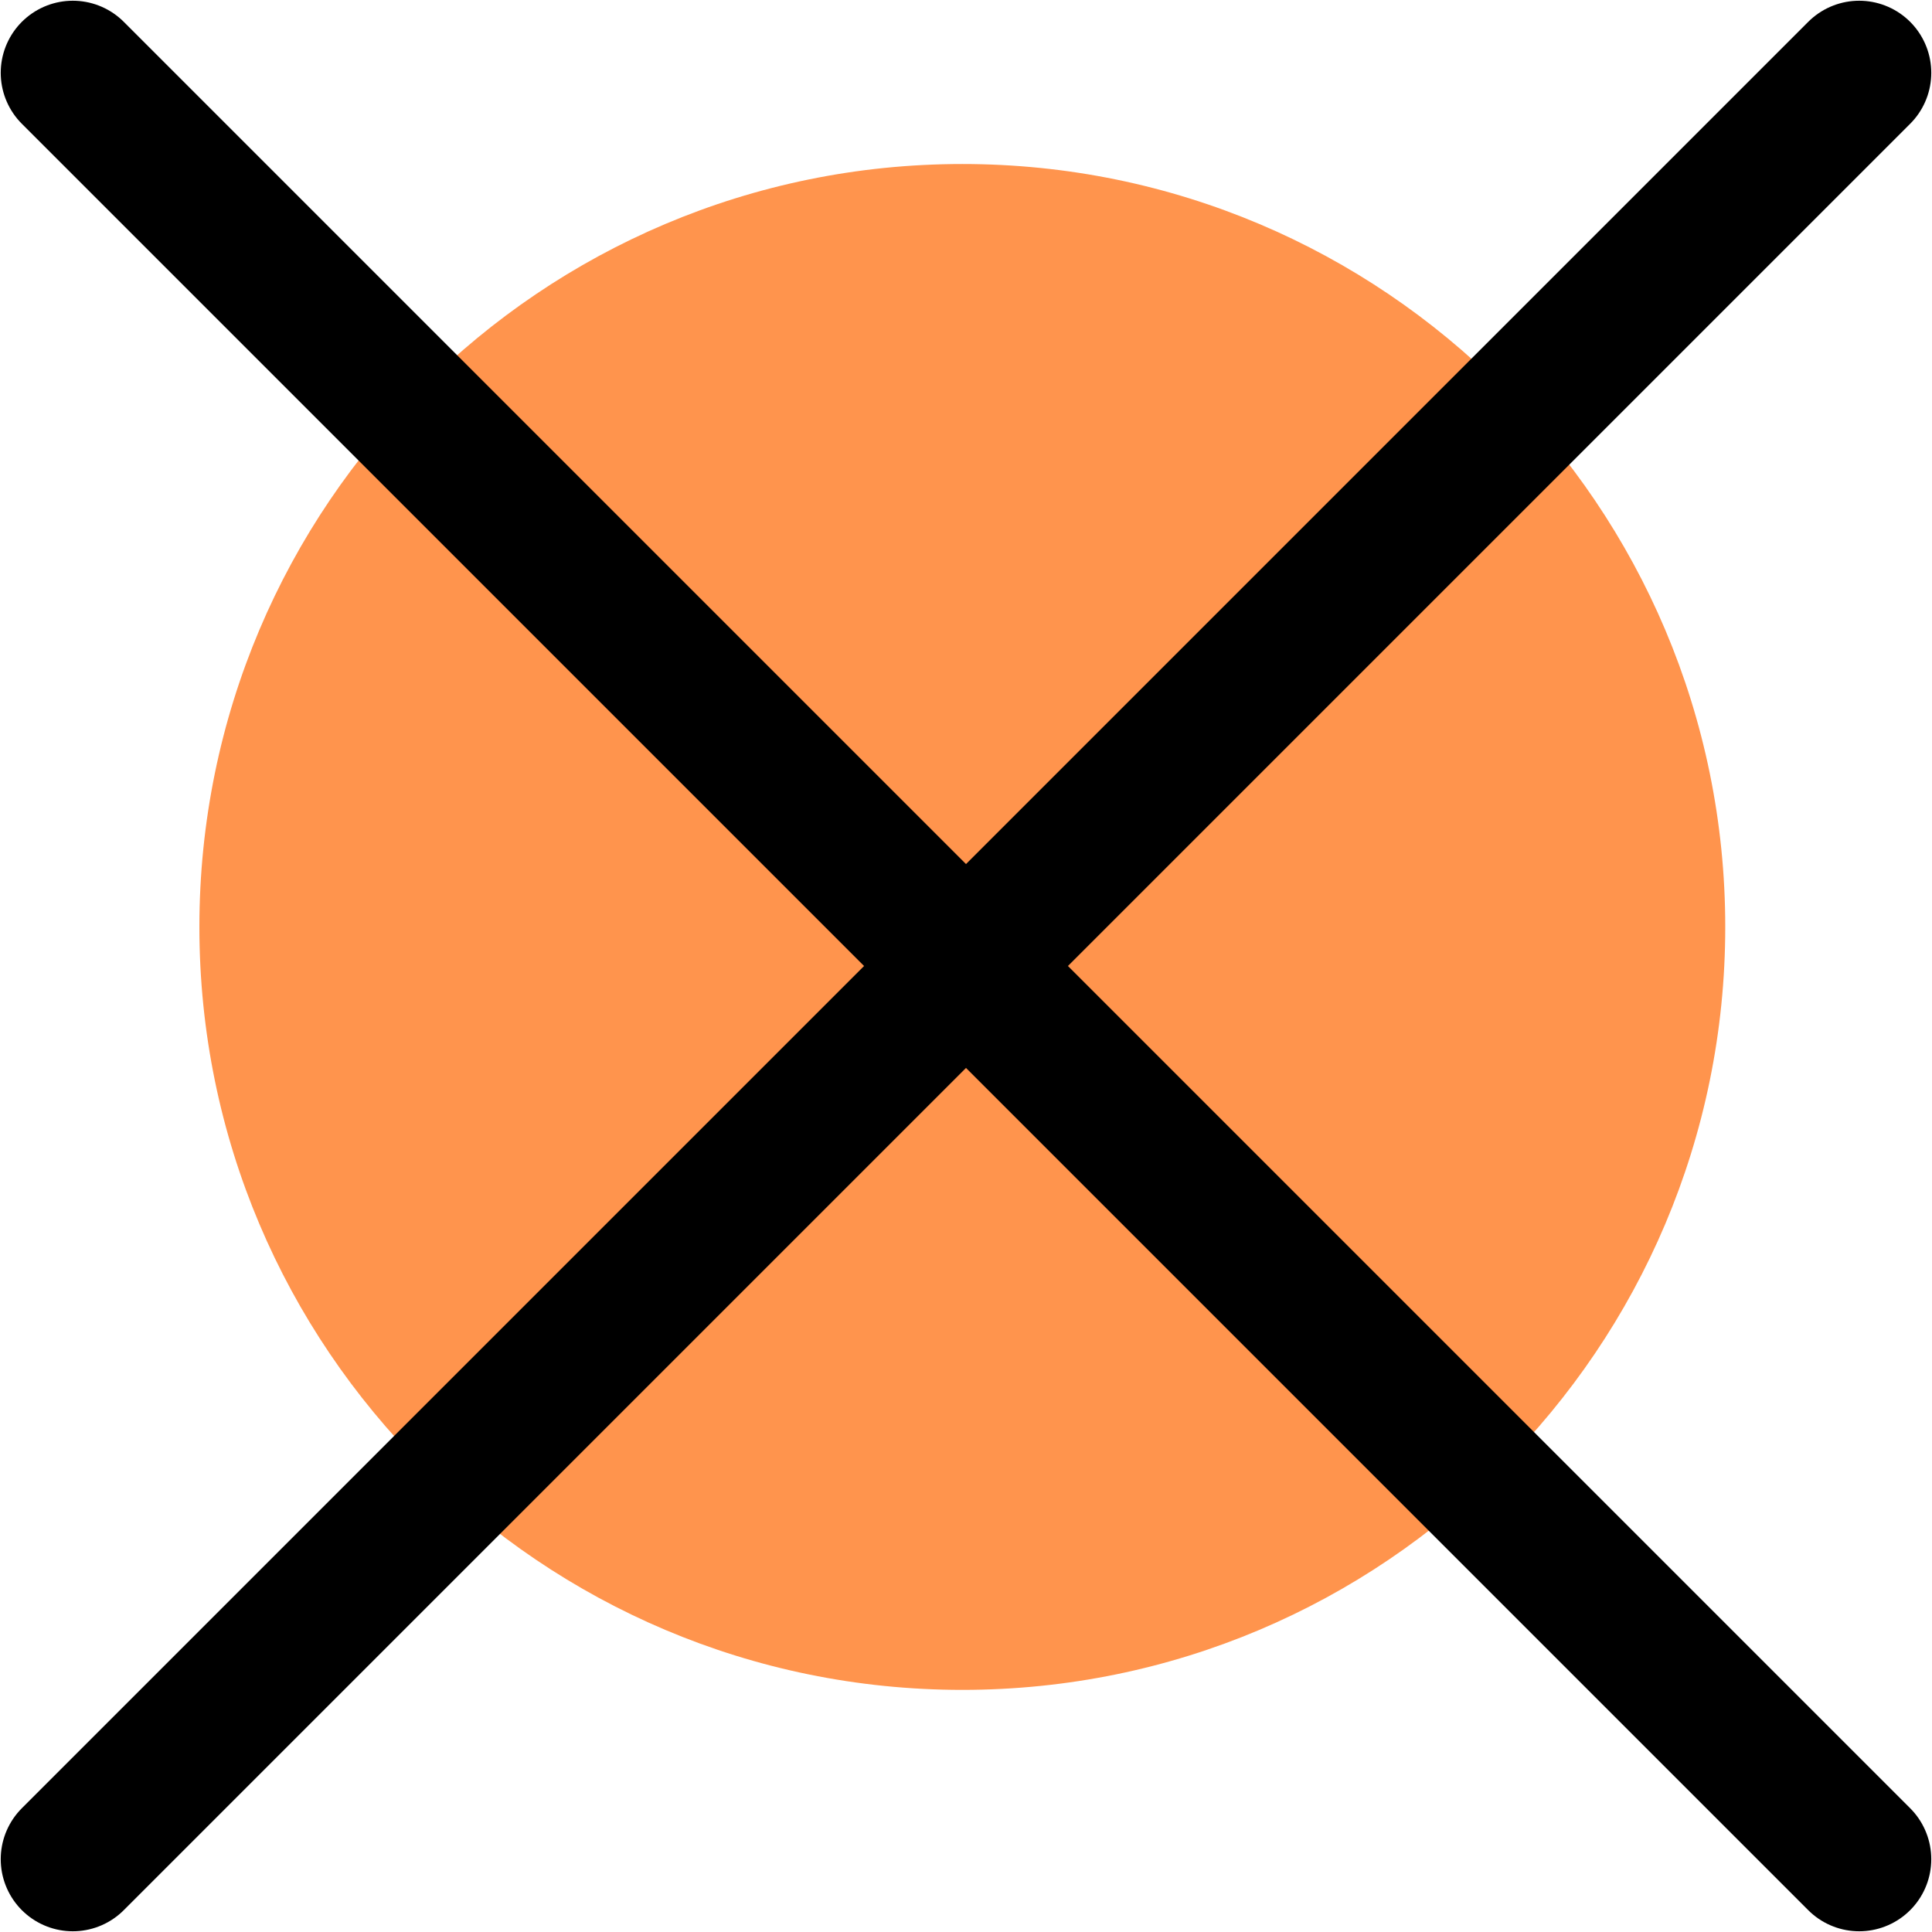
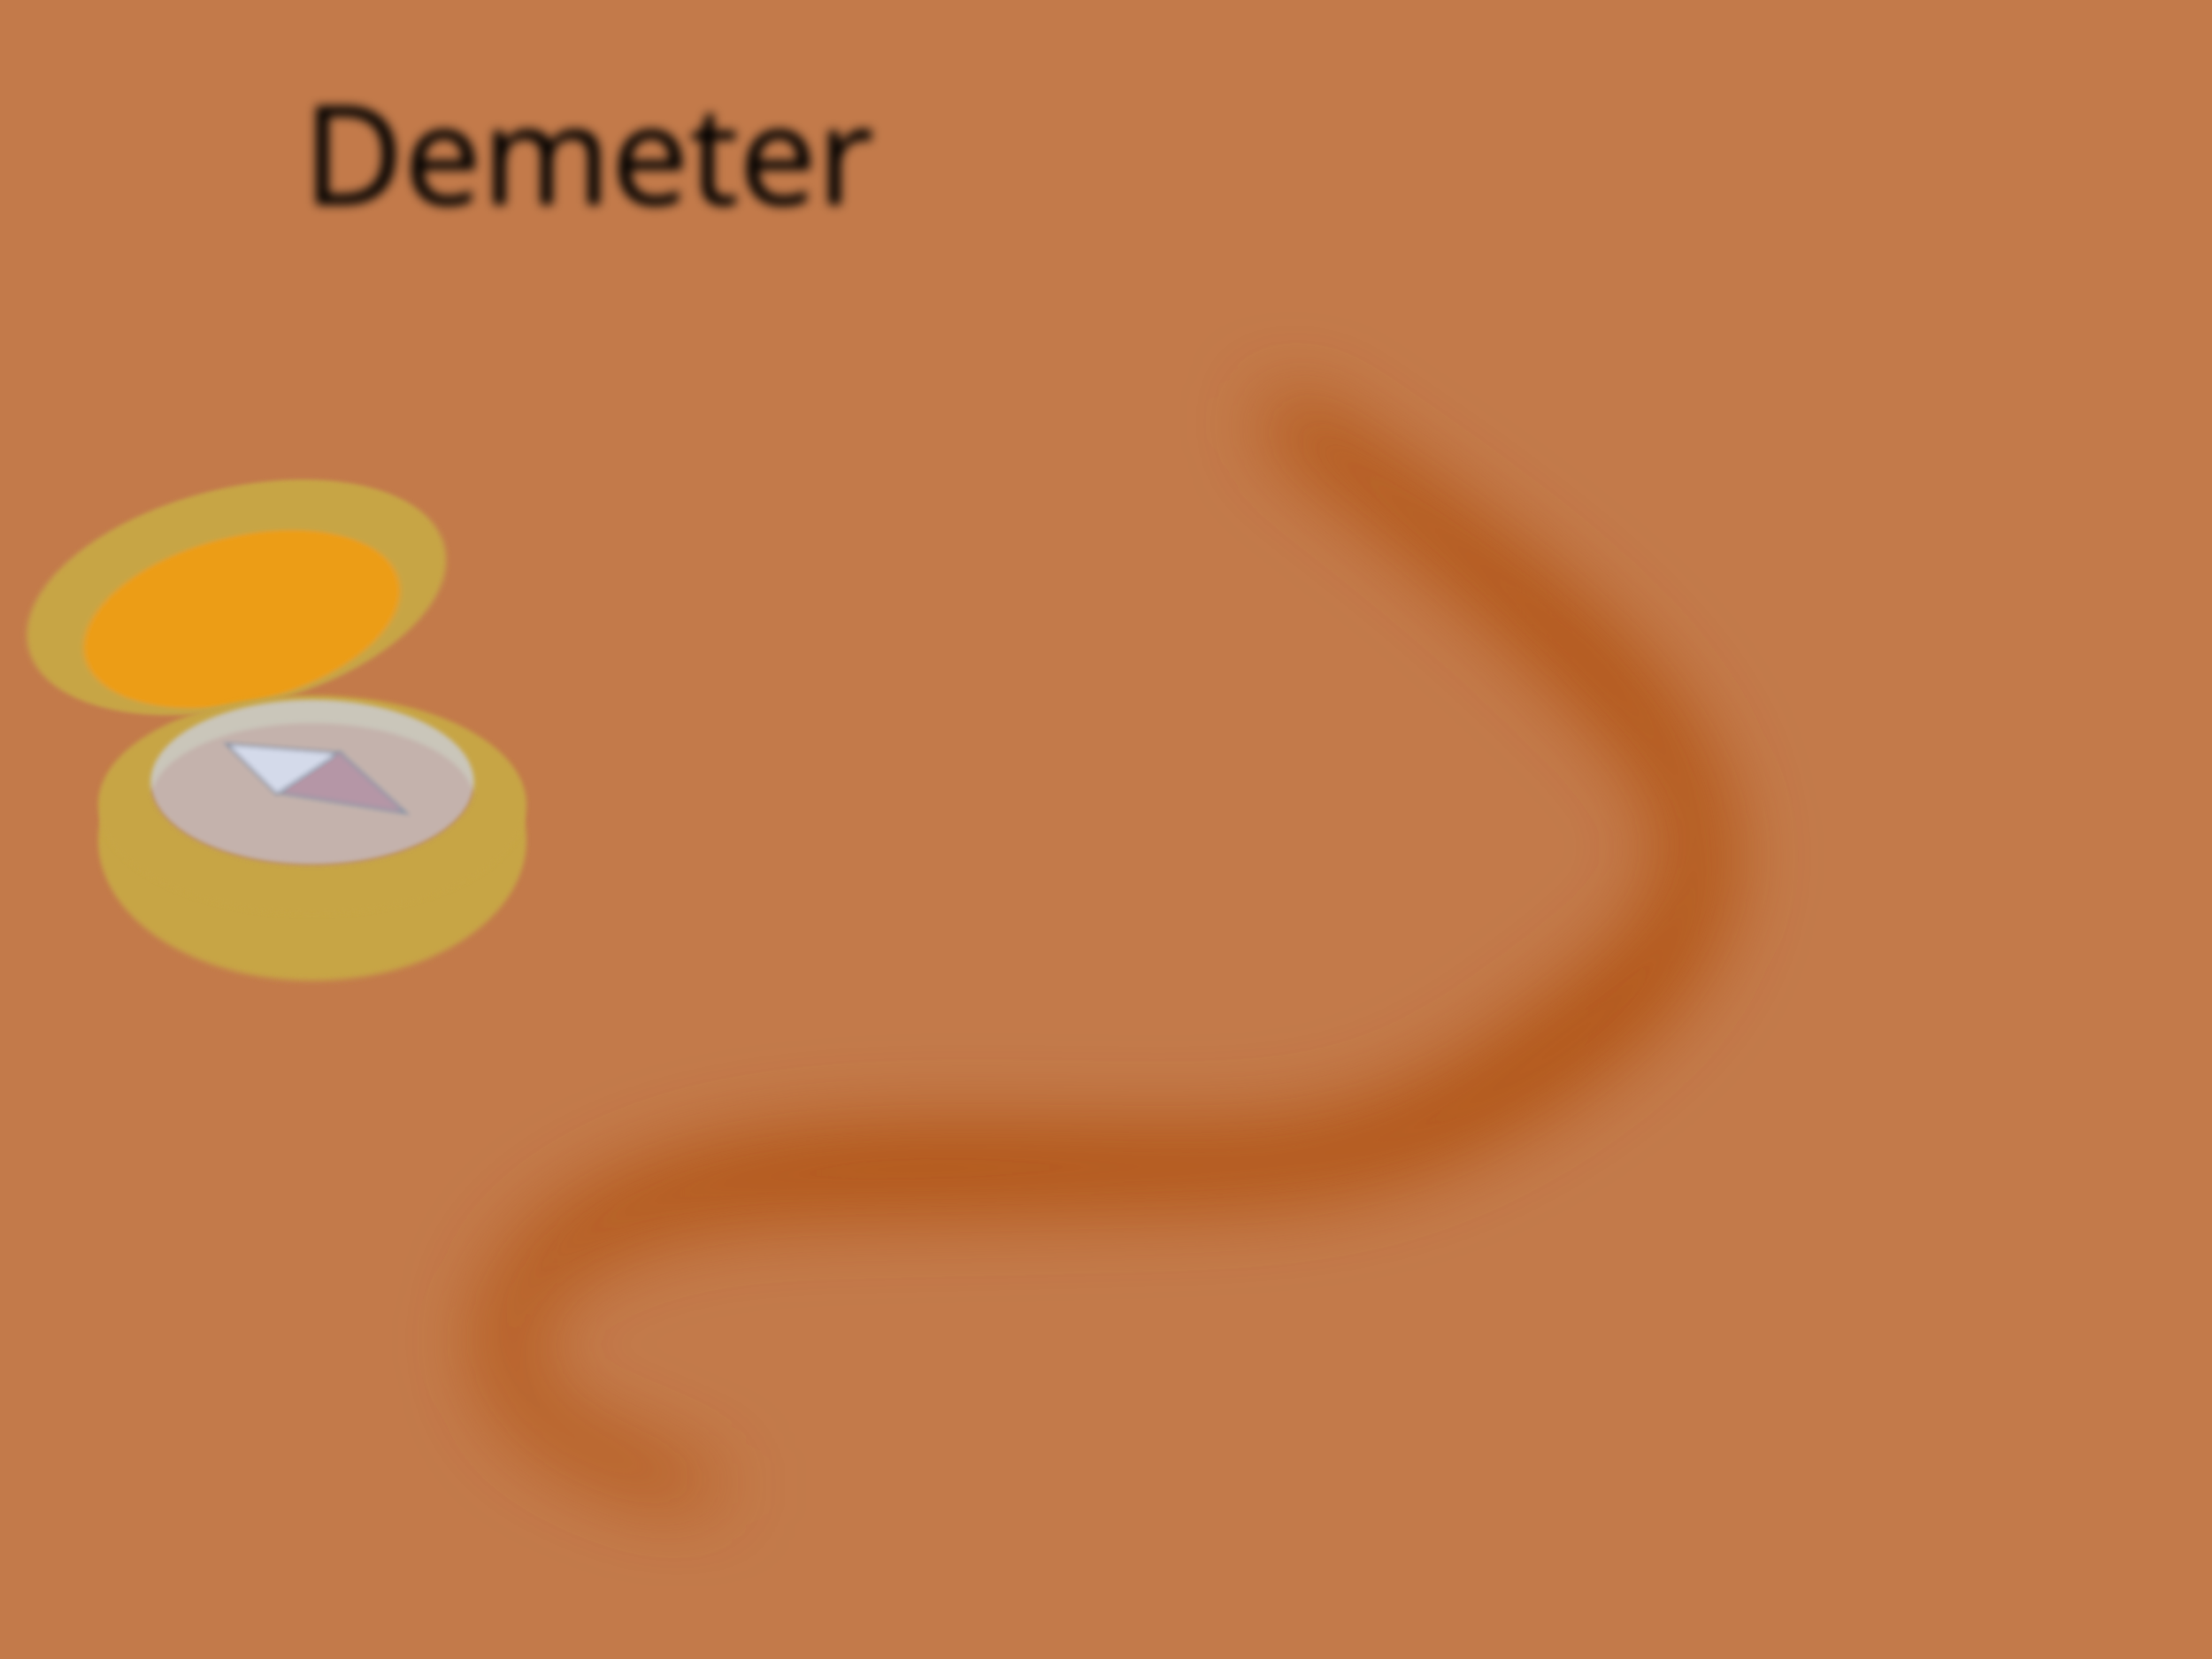
- <svg xmlns="http://www.w3.org/2000/svg" width="134.016" height="134.016" id="svg3967" version="1.1">
-   <defs id="defs3969" />
-   <g id="layer1" transform="translate(-252.9921,-172.9921)">
-     <g id="g4529" transform="translate(-14.56738,-1.33333)">
-       <path transform="translate(34.85106,21.94326)" d="m 352.383,216.681 c 0,29.228 -23.694,52.922 -52.922,52.922 -29.228,0 -52.922,-23.694 -52.922,-52.922 0,-29.228 23.694,-52.922 52.922,-52.922 C 328.689,163.759 352.383,187.453 352.383,216.681 Z" id="path4515" style="opacity:0.699;fill:#ff6600;fill-opacity:1;fill-rule:nonzero;stroke:none" />
-       <g style="stroke:#000000;stroke-width:10;stroke-linecap:round;stroke-miterlimit:4;stroke-opacity:1;stroke-dasharray:none" transform="translate(6,4)" id="g4521">
-         <path style="fill:none;stroke:#000000;stroke-width:10;stroke-linecap:round;stroke-linejoin:miter;stroke-miterlimit:4;stroke-opacity:1;stroke-dasharray:none" d="m 266.61,299.291 123.915,-123.915" id="path4517" />
-         <path id="path4519" d="M 390.525,299.291 266.61,175.376" style="fill:none;stroke:#000000;stroke-width:10;stroke-linecap:round;stroke-linejoin:miter;stroke-miterlimit:4;stroke-opacity:1;stroke-dasharray:none" />
-       </g>
+ <svg xmlns="http://www.w3.org/2000/svg" width="640px" height="480px" id="svg3967" version="1.1">
+   <defs id="defs3969">
+     <filter id="filter4602">
+       <feGaussianBlur stdDeviation="10.912" id="feGaussianBlur4604" />
+     </filter>
+     <filter id="filter4630" x="-0.022" width="1.044" y="-0.127" height="1.254">
+       <feGaussianBlur stdDeviation="1.456" id="feGaussianBlur4632" />
+     </filter>
+     <filter id="filter4682">
+       <feGaussianBlur stdDeviation="0.959" id="feGaussianBlur4684" />
+     </filter>
+     <filter id="filter4686">
+       <feGaussianBlur stdDeviation="0.724" id="feGaussianBlur4688" />
+     </filter>
+     <filter id="filter4690">
+       <feGaussianBlur stdDeviation="0.724" id="feGaussianBlur4692" />
+     </filter>
+     <filter id="filter4694">
+       <feGaussianBlur stdDeviation="0.724" id="feGaussianBlur4696" />
+     </filter>
+     <filter id="filter4698">
+       <feGaussianBlur stdDeviation="0.638" id="feGaussianBlur4700" />
+     </filter>
+     <filter id="filter4702">
+       <feGaussianBlur stdDeviation="0.724" id="feGaussianBlur4704" />
+     </filter>
+   </defs>
+   <g id="layer1">
+     <rect style="opacity:0.708;fill:#aa4400;fill-opacity:1;fill-rule:nonzero;stroke:none" id="rect4586" width="679.976" height="501.083" x="-27.382" y="-9.218" />
+     <g id="g4523" transform="matrix(-0.9709984,0.2390859,-0.2390859,-0.9709984,211.8227,377.3192)" style="filter:url(#filter4702)">
+       <path d="m 152.312,226.362 c 0,17.466 -27.739,31.624 -61.957,31.624 -34.218,0 -61.957,-14.159 -61.957,-31.624 0,-17.466 27.739,-31.624 61.957,-31.624 C 124.573,194.738 152.312,208.896 152.312,226.362 Z" id="path4525" style="fill:#c7a544;fill-opacity:1;fill-rule:nonzero;stroke:none" transform="translate(0,6.453901)" />
+       <path style="opacity:0.708;fill:#fb9900;fill-opacity:1;fill-rule:nonzero;stroke:none" id="path4527" d="m 152.312,226.362 c 0,17.466 -27.739,31.624 -61.957,31.624 -34.218,0 -61.957,-14.159 -61.957,-31.624 0,-17.466 27.739,-31.624 61.957,-31.624 C 124.573,194.738 152.312,208.896 152.312,226.362 Z" transform="matrix(0.755102,0,0,0.755102,22.12766,55.43552)" />
    </g>
+     <path d="m 152.312,226.362 a 61.957,31.624 0 1 1 -123.915,0 A 61.957,31.624 0 1 1 152.312,226.362 Z" id="path4529" style="fill:#c7a544;fill-opacity:1;fill-rule:nonzero;stroke:none;filter:url(#filter4698)" transform="matrix(1,0,0,1.285714,-3.4548141e-6,-47.95845)" />
+     <path d="m 152.312,226.362 a 61.957,31.624 0 1 1 -123.915,0 A 61.957,31.624 0 1 1 152.312,226.362 Z" id="path4517" style="fill:#c7a544;fill-opacity:1;fill-rule:nonzero;stroke:none;filter:url(#filter4694)" transform="translate(0,6.453901)" />
+     <path style="opacity:0.708;fill:#aa4400;fill-opacity:1;fill-rule:nonzero;stroke:none;filter:url(#filter4690)" d="M 90.344 209.25 C 66.367 209.25 46.629 217.964 43.906 229.188 C 46.639 241.047 66.375 250.25 90.344 250.25 C 114.313 250.25 134.079 241.047 136.812 229.188 C 134.089 217.964 114.321 209.25 90.344 209.25 z " id="path4577" />
+     <g id="g4571" style="filter:url(#filter4686)">
+       <path id="path4565" d="M 65.83,215.39 80.028,229.589 98.099,217.972 Z" style="fill:#ececec;stroke:#000000;stroke-width:1px;stroke-linecap:butt;stroke-linejoin:miter;stroke-opacity:1" />
+       <path id="path4569" d="M 80.674,229.266 117.138,235.074 98.099,217.649 Z" style="fill:#800000;stroke:#000000;stroke-width:1px;stroke-linecap:butt;stroke-linejoin:miter;stroke-opacity:1" />
+     </g>
+     <path style="opacity:0.708;fill:#cbd3ea;fill-opacity:1;fill-rule:nonzero;stroke:none;filter:url(#filter4682)" id="path4515" d="m 152.312,226.362 a 61.957,31.624 0 1 1 -123.915,0 A 61.957,31.624 0 1 1 152.312,226.362 Z" transform="matrix(0.755102,0,0,0.755102,22.12766,55.43552)" />
+     <text xml:space="preserve" style="font-size:40px;font-style:normal;font-weight:normal;line-height:125%;letter-spacing:0px;word-spacing:0px;fill:#000000;fill-opacity:1;stroke:none;font-family:Sans;filter:url(#filter4630)" x="87.621" y="59.236" id="text4582">
+       <tspan id="tspan4584" x="87.621" y="59.236" style="font-style:normal;font-variant:normal;font-weight:normal;font-stretch:normal;font-family:Hyde BRK;-inkscape-font-specification:Hyde BRK">Demeter</tspan>
+     </text>
+     <path style="opacity:0.708;fill:#aa4400;fill-opacity:1;fill-rule:nonzero;stroke:none;filter:url(#filter4602)" id="path4588" d="m 202.9,433.418 c -8.14,1.785 -16.443,-1.088 -24.068,-3.732 -8.102,-3.457 -16.65,-6.609 -23.795,-11.907 -1.606,-1.191 -3.054,-2.582 -4.581,-3.873 -1.358,-1.594 -2.851,-3.082 -4.075,-4.781 -5.172,-7.185 -8.051,-16.23 -7.098,-25.117 0.268,-2.498 1.055,-4.913 1.582,-7.369 1.092,-2.445 1.948,-5.009 3.275,-7.334 6.398,-11.208 17.42,-19.732 28.579,-25.798 3.46,-1.88 7.114,-3.38 10.671,-5.07 21.791,-8.773 45.222,-11.635 68.52,-12.776 4.954,-0.243 9.915,-0.317 14.872,-0.476 27.193,-0.43 54.372,0.725 81.564,0.453 16.16,-0.323 32.398,-1.831 47.821,-6.965 10.463,-3.483 13.525,-5.513 23.416,-10.539 12.214,-7.13 23.716,-15.589 34.853,-24.287 6.391,-4.991 13.11,-10.293 18.412,-16.522 2.095,-2.461 3.712,-5.293 5.568,-7.939 2.488,-6.582 3.964,-8.246 3.435,-15.375 -0.656,-8.843 -5.612,-16.941 -10.825,-23.797 -2.188,-2.877 -4.672,-5.517 -7.008,-8.276 -16.02,-16.72 -33.106,-32.35 -50.776,-47.297 -12.309,-10.113 -24.92,-19.851 -37.421,-29.726 -19.023,-14.12 -8.288,-28.583 10.735,-14.464 l 0,0 c 13.271,9.234 26.787,18.12 39.78,27.751 19.945,14.987 39.845,30.515 55.57,50.069 6.264,8.927 9.449,12.503 13.826,22.519 5.126,11.729 7.507,24.523 5.251,37.258 -0.77,4.349 -2.462,8.483 -3.694,12.725 -2.197,4.071 -4.037,8.357 -6.591,12.214 -8.498,12.831 -20.367,22.741 -32.79,31.556 -4.418,3.135 -8.908,6.181 -13.549,8.978 -4.572,2.755 -9.375,5.108 -14.062,7.663 -12.818,5.502 -15.028,6.98 -28.361,10.65 -17.283,4.757 -35.217,6.319 -53.054,7.152 -27.132,0.964 -54.279,1.394 -81.42,2.019 -7.706,0.158 -20.662,0.392 -28.401,0.674 -12.521,0.457 -25.107,1.072 -37.441,3.454 -3.482,0.672 -6.899,1.648 -10.348,2.472 -3.088,1.043 -6.226,1.95 -9.265,3.129 -8.47,3.286 -18.675,8.405 -24.629,15.529 -1.046,1.252 -1.813,2.712 -2.719,4.069 -0.496,1.364 -1.17,2.677 -1.487,4.093 -1.255,5.598 0.65,11.634 3.566,16.398 0.709,1.159 1.599,2.197 2.399,3.295 0.983,0.935 1.885,1.963 2.948,2.805 6.27,4.968 14.362,6.951 21.501,10.249 4.337,1.807 8.653,3.65 12.923,5.612 1.283,0.59 3.925,1.803 5.274,2.597 0.394,0.232 0.744,0.534 1.116,0.801 C 212.416,426.183 212.416,433.418 202.9,433.418 Z" />
  </g>
</svg>
